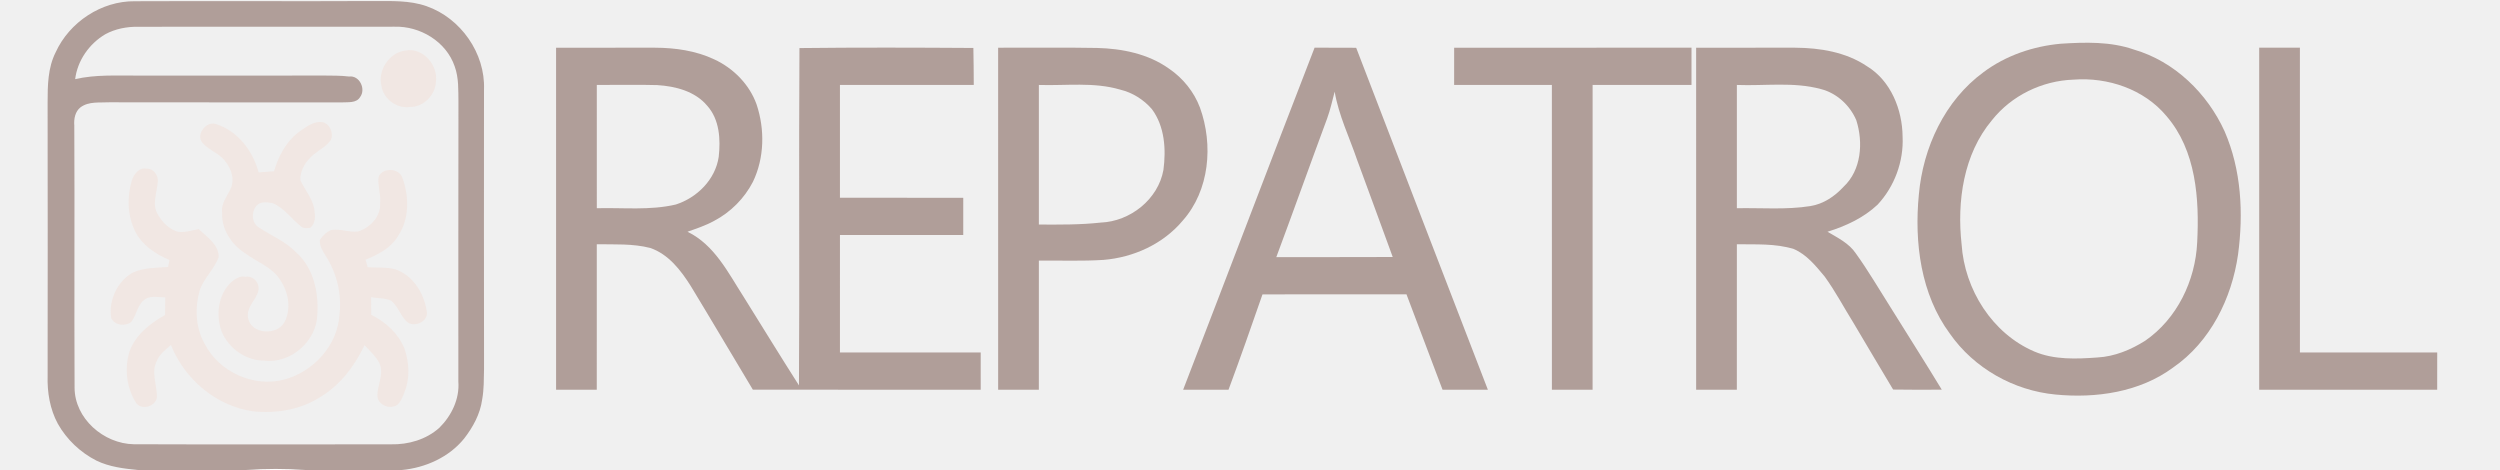
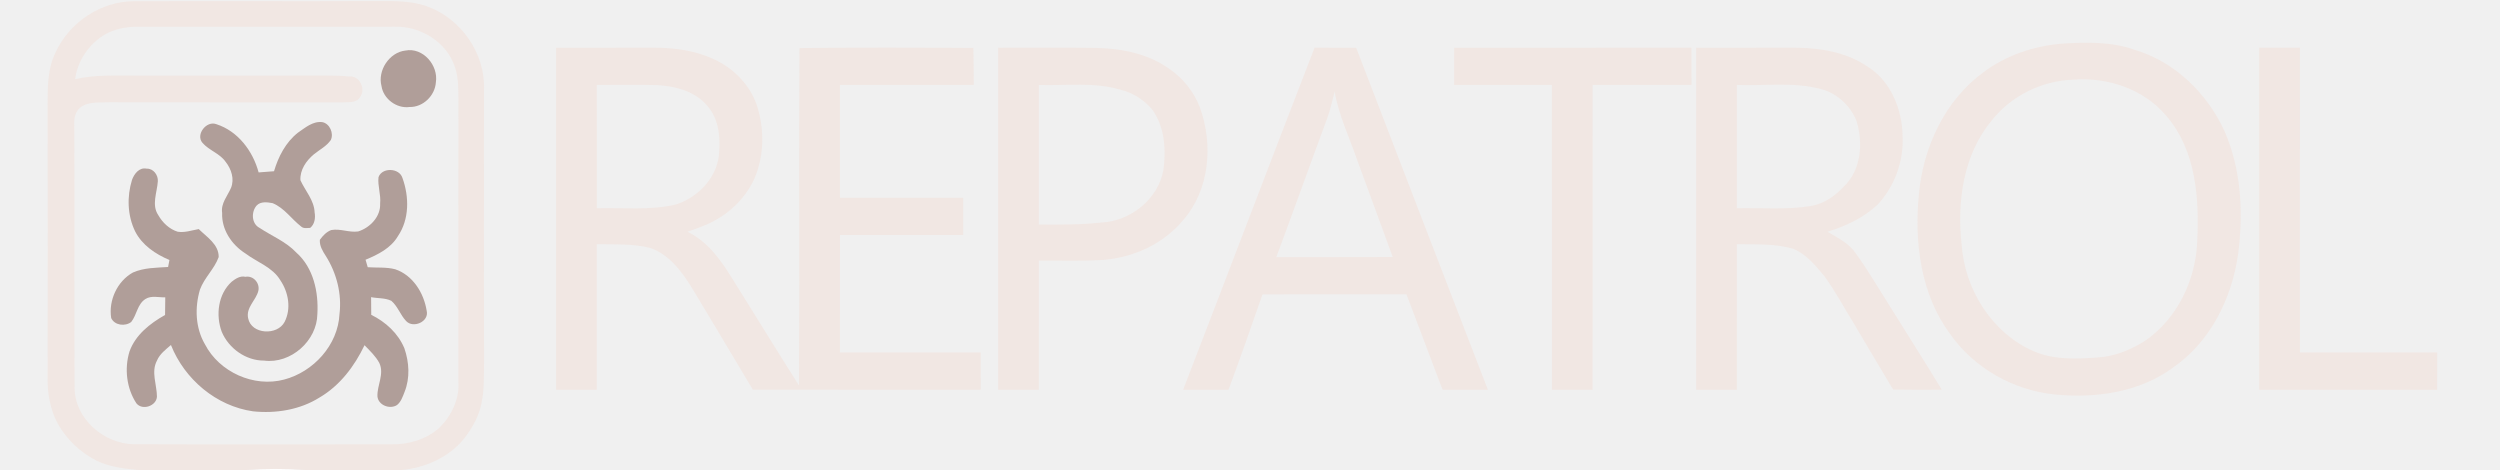
<svg xmlns="http://www.w3.org/2000/svg" width="2149pt" height="404pt" viewBox="0 0 2149 404" version="1.1">
  <g id="#ffffffff">
    <path fill="#ffffff" opacity="1.00" d=" M 211.49 404.00 C 228.48 402.79 245.52 402.79 262.51 404.00 L 211.49 404.00 Z" />
  </g>
+   <g id="#f1e7e3ff">
+     <path fill="#f1e7e3" opacity="1.00" d=" M 47.87 44.93 C 59.66 18.97 87.34 0.70 115.97 1.07 C 184.31 0.76 252.66 1.24 321.00 0.89 C 336.28 0.98 352.03 0.15 366.68 5.32 C 396.01 15.53 417.28 45.81 416.05 76.98 C 416.01 156.99 415.93 237.00 416.08 317.01 C 415.88 325.86 416.06 334.80 414.45 343.54 C 412.75 355.91 406.54 367.23 398.98 376.98 C 385.96 393.05 365.87 402.01 345.56 404.00 L 262.51 404.00 C 245.52 402.79 228.48 402.79 211.49 404.00 L 118.57 404.00 C 106.49 402.84 94.05 401.33 82.99 395.99 C 69.12 388.96 57.35 377.83 49.72 364.27 C 42.92 351.69 40.52 337.21 40.94 323.02 C 41.01 244.68 41.07 166.33 40.92 87.99 C 40.93 73.48 41.12 58.18 47.87 44.93 M 90.53 29.43 C 76.74 37.57 66.55 52.03 64.61 68.04 C 82.10 63.97 100.19 65.08 118.00 64.97 C 171.34 65.01 224.67 65.05 278.01 64.93 C 285.34 65.04 292.74 64.87 300.05 65.78 C 309.11 64.60 314.76 76.68 309.52 83.47 C 306.35 88.76 299.18 87.71 294.03 88.02 C 227.35 87.99 160.67 88.05 93.99 87.93 C 85.70 88.40 76.38 86.96 69.23 92.23 C 64.53 95.83 63.39 102.39 63.87 107.97 C 64.25 182.99 63.75 258.02 64.10 333.03 C 64.05 359.71 89.10 381.46 115.02 381.87 C 188.68 382.15 262.35 381.99 336.02 381.94 C 351.03 382.28 366.38 377.86 377.70 367.68 C 388.11 357.38 395.16 342.94 394.00 328.02 C 394.07 248.01 393.88 168.00 394.08 88.00 C 393.93 77.63 394.46 66.98 390.85 57.06 C 383.53 35.67 361.10 22.28 339.02 22.95 C 265.67 23.07 192.32 22.94 118.98 23.01 C 109.18 22.85 99.19 24.72 90.53 29.43 Z" />
+     <path fill="#f1e7e3" opacity="1.00" d=" M 1771.44 37.58 C 1792.44 36.25 1814.12 35.59 1834.30 42.60 C 1869.18 52.74 1897.33 80.12 1912.23 112.81 C 1926.68 146.00 1928.58 183.37 1923.81 218.87 C 1918.41 256.62 1899.93 293.94 1867.97 315.95 C 1839.28 337.16 1801.71 342.53 1766.98 339.15 C 1731.02 335.78 1696.85 316.54 1676.13 286.85 C 1651.04 252.92 1645.46 208.42 1649.43 167.41 C 1652.99 126.85 1671.69 86.46 1705.04 62.04 C 1724.22 47.69 1747.70 39.74 1771.44 37.58 M 1782.41 68.46 C 1755.44 69.36 1729.12 82.09 1712.31 103.29 C 1687.76 132.52 1682.11 173.10 1686.19 209.96 C 1688.71 248.82 1712.54 286.78 1748.86 302.23 C 1765.90 309.44 1785.01 308.59 1803.07 307.28 C 1817.75 306.45 1831.64 300.69 1843.96 292.93 C 1871.39 274.03 1887.13 241.34 1888.70 208.47 C 1890.63 171.16 1887.89 129.37 1862.27 99.74 C 1843.07 76.67 1811.84 66.20 1782.41 68.46 Z" />
+     <path fill="#f1e7e3" opacity="1.00" d=" M 478.00 41.01 C 506.34 41.02 534.67 40.93 563.01 41.00 C 580.41 41.07 598.12 43.56 613.99 51.04 C 630.40 58.64 644.18 72.53 650.33 89.68 C 657.54 111.18 657.13 135.69 647.23 156.28 C 639.88 170.49 628.08 182.42 613.90 189.84 C 606.64 193.85 598.75 196.45 590.97 199.21 C 614.17 210.48 625.83 234.26 639.09 254.93 C 654.99 280.38 670.65 305.98 686.79 331.28 C 687.43 234.63 686.56 137.97 687.21 41.32 C 737.04 40.74 786.88 40.89 836.71 41.22 C 836.94 51.81 836.99 62.40 837.05 72.99 C 798.70 73.05 760.36 72.95 722.01 73.01 C 721.98 105.34 721.98 137.67 722.01 169.99 C 757.34 170.04 792.68 169.95 828.02 170.01 C 827.97 180.67 827.96 191.33 828.01 201.99 C 792.68 202.04 757.35 201.95 722.02 202.01 C 721.98 235.67 721.98 269.33 722.01 302.99 C 762.35 303.05 802.68 302.95 843.02 303.01 C 842.97 313.67 842.96 324.33 843.01 334.99 C 777.72 334.97 712.43 335.07 647.14 334.94 C 629.33 305.37 611.84 275.59 593.91 246.08 C 585.37 232.49 574.69 218.48 558.89 213.13 C 543.92 209.31 528.30 210.20 513.00 209.96 C 512.96 251.64 513.04 293.33 512.99 335.03 C 501.32 334.97 489.67 334.97 478.01 335.03 C 477.98 237.02 478.00 139.01 478.00 41.01 M 513.01 73.02 C 512.98 108.34 512.98 143.66 513.02 178.98 C 535.62 178.40 558.69 181.03 580.93 175.80 C 599.23 169.92 614.89 154.38 617.80 134.90 C 619.51 119.91 618.56 102.79 607.99 90.99 C 597.53 78.39 580.63 74.12 564.97 73.15 C 547.65 72.65 530.33 73.11 513.01 73.02 Z" />
+     <path fill="#f1e7e3" opacity="1.00" d=" M 858.00 41.01 C 886.32 41.13 914.65 40.68 942.97 41.22 C 964.62 41.74 987.03 46.25 1004.95 59.06 C 1016.94 67.22 1026.41 78.97 1031.52 92.58 C 1043.03 124.50 1039.78 163.62 1016.65 189.67 C 999.85 209.76 974.41 221.30 948.56 223.41 C 930.06 224.58 911.52 223.85 893.01 224.00 C 892.94 261.01 893.05 298.01 892.99 335.01 C 881.32 334.98 869.66 334.98 858.01 335.02 C 857.98 237.01 858.00 139.01 858.00 41.01 M 893.01 73.03 C 892.98 113.02 892.98 153.02 893.01 193.02 C 910.73 193.09 928.51 193.27 946.15 191.33 C 971.50 190.36 995.56 171.40 1000.09 146.05 C 1002.44 128.33 1001.19 108.62 990.17 93.81 C 983.12 85.62 973.50 79.60 962.99 77.06 C 940.28 70.33 916.29 73.78 893.01 73.03 Z" />
+     <path fill="#f1e7e3" opacity="1.00" d=" M 1130.02 40.97 C 1141.93 40.99 1153.84 41.00 1165.77 41.07 C 1203.44 139.08 1241.13 237.08 1278.98 335.02 C 1265.97 335.03 1252.98 335.02 1240.00 334.99 C 1229.59 307.69 1219.33 280.33 1209.01 253.00 C 1167.74 253.03 1126.48 252.91 1085.23 253.06 C 1075.72 280.46 1066.14 307.83 1056.03 335.01 C 1043.02 335.03 1030.02 335.02 1017.03 335.01 C 1054.85 237.06 1092.08 138.88 1130.02 40.97 M 1140.82 101.81 C 1126.10 141.49 1111.89 181.36 1097.11 221.02 C 1130.46 220.95 1163.83 221.11 1197.19 220.92 C 1187.12 193.02 1176.71 165.25 1166.55 137.38 C 1159.92 117.92 1150.75 99.21 1147.28 78.81 C 1145.23 86.50 1143.56 94.32 1140.82 101.81 Z" />
+     <path fill="#f1e7e3" opacity="1.00" d=" M 1249.99 41.01 C 1318.00 40.99 1386.01 40.99 1454.03 41.00 C 1453.96 51.67 1453.95 62.33 1454.01 72.99 C 1425.67 73.04 1397.34 72.96 1369.01 73.01 C 1368.96 160.35 1369.03 247.69 1368.99 335.03 C 1357.32 334.98 1345.66 334.98 1334.01 335.02 C 1333.96 247.68 1334.03 160.34 1333.99 73.01 C 1305.98 72.96 1277.97 73.04 1249.97 73.00 C 1250.01 62.33 1250.02 51.67 1249.99 41.01 Z" />
+     <path fill="#f1e7e3" opacity="1.00" d=" M 1458.00 41.01 C 1486.33 41.02 1514.67 40.94 1543.01 41.00 C 1564.49 41.12 1586.87 44.76 1604.98 57.02 C 1625.40 69.48 1635.26 94.27 1635.47 117.45 C 1636.49 138.78 1628.51 160.36 1613.95 175.95 C 1601.92 187.29 1586.55 194.37 1570.90 199.22 C 1579.66 204.38 1589.46 209.12 1595.28 217.84 C 1605.98 232.70 1615.18 248.56 1625.00 264.00 C 1639.68 287.68 1654.71 311.14 1669.15 334.96 C 1655.20 335.08 1641.26 335.05 1627.33 334.86 C 1616.02 315.78 1604.52 296.82 1593.32 277.68 C 1584.99 264.34 1577.68 250.34 1568.40 237.62 C 1560.82 228.55 1553.03 218.83 1541.92 214.05 C 1526.11 209.16 1509.32 210.23 1493.01 209.96 C 1492.95 251.65 1493.04 293.34 1492.99 335.03 C 1481.31 334.97 1469.66 334.97 1458.01 335.03 C 1457.98 237.02 1458.00 139.01 1458.00 41.01 M 1493.01 73.03 C 1492.98 108.34 1492.98 143.66 1493.01 178.98 C 1514.02 178.57 1535.25 180.46 1556.12 177.16 C 1567.36 175.38 1577.06 168.86 1584.64 160.63 C 1600.08 146.29 1601.77 122.38 1595.66 103.31 C 1590.19 90.50 1578.96 80.13 1565.37 76.59 C 1541.85 70.17 1517.05 73.98 1493.01 73.03 Z" />
+     <path fill="#f1e7e3" opacity="1.00" d=" M 1942.00 40.98 C 1953.65 41.02 1965.31 41.02 1976.99 40.98 C 1977.03 128.32 1976.96 215.66 1977.01 302.99 C 2016.35 303.04 2055.69 302.95 2095.03 303.01 C 2094.96 313.67 2094.94 324.33 2095.01 334.99 C 2044.01 335.01 1993.00 335.01 1942.00 334.99 C 1941.99 236.98 1941.99 138.98 1942.00 40.98 Z" />
+   </g>
  <g id="#b09e99ff">
-     <path fill="#b09e99" opacity="1.00" d=" M 47.87 44.93 C 59.66 18.97 87.34 0.70 115.97 1.07 C 184.31 0.76 252.66 1.24 321.00 0.89 C 336.28 0.98 352.03 0.15 366.68 5.32 C 396.01 15.53 417.28 45.81 416.05 76.98 C 416.01 156.99 415.93 237.00 416.08 317.01 C 415.88 325.86 416.06 334.80 414.45 343.54 C 412.75 355.91 406.54 367.23 398.98 376.98 C 385.96 393.05 365.87 402.01 345.56 404.00 L 262.51 404.00 C 245.52 402.79 228.48 402.79 211.49 404.00 L 118.57 404.00 C 106.49 402.84 94.05 401.33 82.99 395.99 C 69.12 388.96 57.35 377.83 49.72 364.27 C 42.92 351.69 40.52 337.21 40.94 323.02 C 41.01 244.68 41.07 166.33 40.92 87.99 C 40.93 73.48 41.12 58.18 47.87 44.93 M 90.53 29.43 C 76.74 37.57 66.55 52.03 64.61 68.04 C 82.10 63.97 100.19 65.08 118.00 64.97 C 171.34 65.01 224.67 65.05 278.01 64.93 C 285.34 65.04 292.74 64.87 300.05 65.78 C 309.11 64.60 314.76 76.68 309.52 83.47 C 306.35 88.76 299.18 87.71 294.03 88.02 C 227.35 87.99 160.67 88.05 93.99 87.93 C 85.70 88.40 76.38 86.96 69.23 92.23 C 64.53 95.83 63.39 102.39 63.87 107.97 C 64.25 182.99 63.75 258.02 64.10 333.03 C 64.05 359.71 89.10 381.46 115.02 381.87 C 188.68 382.15 262.35 381.99 336.02 381.94 C 351.03 382.28 366.38 377.86 377.70 367.68 C 388.11 357.38 395.16 342.94 394.00 328.02 C 394.07 248.01 393.88 168.00 394.08 88.00 C 393.93 77.63 394.46 66.98 390.85 57.06 C 383.53 35.67 361.10 22.28 339.02 22.95 C 265.67 23.07 192.32 22.94 118.98 23.01 C 109.18 22.85 99.19 24.72 90.53 29.43 Z" />
-     <path fill="#b09e99" opacity="1.00" d=" M 1771.44 37.58 C 1792.44 36.25 1814.12 35.59 1834.30 42.60 C 1869.18 52.74 1897.33 80.12 1912.23 112.81 C 1926.68 146.00 1928.58 183.37 1923.81 218.87 C 1918.41 256.62 1899.93 293.94 1867.97 315.95 C 1839.28 337.16 1801.71 342.53 1766.98 339.15 C 1731.02 335.78 1696.85 316.54 1676.13 286.85 C 1651.04 252.92 1645.46 208.42 1649.43 167.41 C 1652.99 126.85 1671.69 86.46 1705.04 62.04 C 1724.22 47.69 1747.70 39.74 1771.44 37.58 M 1782.41 68.46 C 1755.44 69.36 1729.12 82.09 1712.31 103.29 C 1687.76 132.52 1682.11 173.10 1686.19 209.96 C 1688.71 248.82 1712.54 286.78 1748.86 302.23 C 1765.90 309.44 1785.01 308.59 1803.07 307.28 C 1817.75 306.45 1831.64 300.69 1843.96 292.93 C 1871.39 274.03 1887.13 241.34 1888.70 208.47 C 1890.63 171.16 1887.89 129.37 1862.27 99.74 C 1843.07 76.67 1811.84 66.20 1782.41 68.46 Z" />
-     <path fill="#b09e99" opacity="1.00" d=" M 478.00 41.01 C 506.34 41.02 534.67 40.93 563.01 41.00 C 580.41 41.07 598.12 43.56 613.99 51.04 C 630.40 58.64 644.18 72.53 650.33 89.68 C 657.54 111.18 657.13 135.69 647.23 156.28 C 639.88 170.49 628.08 182.42 613.90 189.84 C 606.64 193.85 598.75 196.45 590.97 199.21 C 614.17 210.48 625.83 234.26 639.09 254.93 C 654.99 280.38 670.65 305.98 686.79 331.28 C 687.43 234.63 686.56 137.97 687.21 41.32 C 737.04 40.74 786.88 40.89 836.71 41.22 C 836.94 51.81 836.99 62.40 837.05 72.99 C 798.70 73.05 760.36 72.95 722.01 73.01 C 721.98 105.34 721.98 137.67 722.01 169.99 C 757.34 170.04 792.68 169.95 828.02 170.01 C 827.97 180.67 827.96 191.33 828.01 201.99 C 792.68 202.04 757.35 201.95 722.02 202.01 C 721.98 235.67 721.98 269.33 722.01 302.99 C 762.35 303.05 802.68 302.95 843.02 303.01 C 842.97 313.67 842.96 324.33 843.01 334.99 C 777.72 334.97 712.43 335.07 647.14 334.94 C 629.33 305.37 611.84 275.59 593.91 246.08 C 585.37 232.49 574.69 218.48 558.89 213.13 C 543.92 209.31 528.30 210.20 513.00 209.96 C 512.96 251.64 513.04 293.33 512.99 335.03 C 501.32 334.97 489.67 334.97 478.01 335.03 C 477.98 237.02 478.00 139.01 478.00 41.01 M 513.01 73.02 C 512.98 108.34 512.98 143.66 513.02 178.98 C 535.62 178.40 558.69 181.03 580.93 175.80 C 599.23 169.92 614.89 154.38 617.80 134.90 C 619.51 119.91 618.56 102.79 607.99 90.99 C 597.53 78.39 580.63 74.12 564.97 73.15 C 547.65 72.65 530.33 73.11 513.01 73.02 Z" />
-     <path fill="#b09e99" opacity="1.00" d=" M 858.00 41.01 C 886.32 41.13 914.65 40.68 942.97 41.22 C 964.62 41.74 987.03 46.25 1004.95 59.06 C 1016.94 67.22 1026.41 78.97 1031.52 92.58 C 1043.03 124.50 1039.78 163.62 1016.65 189.67 C 999.85 209.76 974.41 221.30 948.56 223.41 C 930.06 224.58 911.52 223.85 893.01 224.00 C 892.94 261.01 893.05 298.01 892.99 335.01 C 881.32 334.98 869.66 334.98 858.01 335.02 C 857.98 237.01 858.00 139.01 858.00 41.01 M 893.01 73.03 C 892.98 113.02 892.98 153.02 893.01 193.02 C 910.73 193.09 928.51 193.27 946.15 191.33 C 971.50 190.36 995.56 171.40 1000.09 146.05 C 1002.44 128.33 1001.19 108.62 990.17 93.81 C 983.12 85.62 973.50 79.60 962.99 77.06 C 940.28 70.33 916.29 73.78 893.01 73.03 Z" />
-     <path fill="#b09e99" opacity="1.00" d=" M 1130.02 40.97 C 1141.93 40.99 1153.84 41.00 1165.77 41.07 C 1203.44 139.08 1241.13 237.08 1278.98 335.02 C 1265.97 335.03 1252.98 335.02 1240.00 334.99 C 1229.59 307.69 1219.33 280.33 1209.01 253.00 C 1167.74 253.03 1126.48 252.91 1085.23 253.06 C 1075.72 280.46 1066.14 307.83 1056.03 335.01 C 1043.02 335.03 1030.02 335.02 1017.03 335.01 C 1054.85 237.06 1092.08 138.88 1130.02 40.97 M 1140.82 101.81 C 1126.10 141.49 1111.89 181.36 1097.11 221.02 C 1130.46 220.95 1163.83 221.11 1197.19 220.92 C 1187.12 193.02 1176.71 165.25 1166.55 137.38 C 1159.92 117.92 1150.75 99.21 1147.28 78.81 C 1145.23 86.50 1143.56 94.32 1140.82 101.81 Z" />
-     <path fill="#b09e99" opacity="1.00" d=" M 1249.99 41.01 C 1318.00 40.99 1386.01 40.99 1454.03 41.00 C 1453.96 51.67 1453.95 62.33 1454.01 72.99 C 1425.67 73.04 1397.34 72.96 1369.01 73.01 C 1368.96 160.35 1369.03 247.69 1368.99 335.03 C 1357.32 334.98 1345.66 334.98 1334.01 335.02 C 1333.96 247.68 1334.03 160.34 1333.99 73.01 C 1305.98 72.96 1277.97 73.04 1249.97 73.00 C 1250.01 62.33 1250.02 51.67 1249.99 41.01 Z" />
-     <path fill="#b09e99" opacity="1.00" d=" M 1458.00 41.01 C 1486.33 41.02 1514.67 40.94 1543.01 41.00 C 1564.49 41.12 1586.87 44.76 1604.98 57.02 C 1625.40 69.48 1635.26 94.27 1635.47 117.45 C 1636.49 138.78 1628.51 160.36 1613.95 175.95 C 1601.92 187.29 1586.55 194.37 1570.90 199.22 C 1579.66 204.38 1589.46 209.12 1595.28 217.84 C 1605.98 232.70 1615.18 248.56 1625.00 264.00 C 1639.68 287.68 1654.71 311.14 1669.15 334.96 C 1655.20 335.08 1641.26 335.05 1627.33 334.86 C 1616.02 315.78 1604.52 296.82 1593.32 277.68 C 1584.99 264.34 1577.68 250.34 1568.40 237.62 C 1560.82 228.55 1553.03 218.83 1541.92 214.05 C 1526.11 209.16 1509.32 210.23 1493.01 209.96 C 1492.95 251.65 1493.04 293.34 1492.99 335.03 C 1481.31 334.97 1469.66 334.97 1458.01 335.03 C 1457.98 237.02 1458.00 139.01 1458.00 41.01 M 1493.01 73.03 C 1492.98 108.34 1492.98 143.66 1493.01 178.98 C 1514.02 178.57 1535.25 180.46 1556.12 177.16 C 1567.36 175.38 1577.06 168.86 1584.64 160.63 C 1600.08 146.29 1601.77 122.38 1595.66 103.31 C 1590.19 90.50 1578.96 80.13 1565.37 76.59 C 1541.85 70.17 1517.05 73.98 1493.01 73.03 Z" />
-     <path fill="#b09e99" opacity="1.00" d=" M 1942.00 40.98 C 1953.65 41.02 1965.31 41.02 1976.99 40.98 C 1977.03 128.32 1976.96 215.66 1977.01 302.99 C 2016.35 303.04 2055.69 302.95 2095.03 303.01 C 2094.96 313.67 2094.94 324.33 2095.01 334.99 C 2044.01 335.01 1993.00 335.01 1942.00 334.99 C 1941.99 236.98 1941.99 138.98 1942.00 40.98 Z" />
-   </g>
-   <g id="#f1e7e3ff">
-     <path fill="#f1e7e3" opacity="1.00" d=" M 348.45 43.46 C 363.64 40.49 377.00 56.24 374.67 70.82 C 373.90 82.26 363.62 92.30 351.97 91.98 C 341.00 93.49 329.59 85.02 327.95 74.03 C 324.38 60.63 334.64 45.03 348.45 43.46 Z" />
-     <path fill="#f1e7e3" opacity="1.00" d=" M 256.09 114.06 C 262.31 109.83 268.83 104.03 276.98 104.97 C 283.44 106.13 287.11 114.60 284.37 120.35 C 280.67 125.74 274.66 128.69 269.71 132.73 C 263.20 138.20 257.77 146.00 258.24 154.89 C 262.37 164.07 270.08 172.11 270.46 182.68 C 271.30 187.29 270.48 192.78 266.65 195.89 C 264.21 195.92 261.18 196.67 259.10 194.90 C 250.61 188.42 244.54 178.81 234.35 174.63 C 229.92 173.82 224.07 172.96 220.63 176.65 C 215.83 182.05 216.14 192.34 223.08 195.86 C 233.70 202.92 245.91 207.72 254.80 217.19 C 269.48 230.24 273.92 251.09 272.81 269.96 C 272.51 292.91 250.01 312.98 227.02 309.97 C 211.39 310.06 196.69 299.56 190.65 285.32 C 185.25 270.95 187.43 252.80 199.17 242.15 C 202.49 239.56 206.44 236.89 210.96 237.93 C 217.78 236.67 223.60 243.42 222.07 250.01 C 220.06 258.22 211.23 264.30 213.32 273.66 C 216.13 287.59 238.49 288.62 244.67 276.67 C 250.46 265.27 247.99 251.29 241.03 241.00 C 234.33 229.67 221.07 225.46 211.05 217.93 C 199.21 210.45 190.36 197.47 190.95 183.00 C 189.71 174.83 195.53 168.55 198.53 161.59 C 201.74 154.00 198.84 145.22 193.91 139.06 C 188.92 131.88 179.77 129.33 174.12 122.87 C 167.80 115.76 177.58 103.32 186.11 106.79 C 204.60 112.78 217.41 129.90 222.31 148.21 C 226.72 147.90 231.14 147.55 235.55 147.19 C 239.28 134.61 245.60 122.29 256.09 114.06 Z" />
-     <path fill="#f1e7e3" opacity="1.00" d=" M 113.49 154.57 C 115.39 149.40 119.69 143.67 126.03 144.96 C 131.83 144.74 136.10 150.48 135.67 155.97 C 135.02 165.44 130.11 176.26 136.07 184.95 C 139.73 191.41 145.54 196.95 152.72 199.19 C 158.89 200.18 164.86 197.97 170.85 196.92 C 177.70 203.71 188.13 210.04 187.98 220.96 C 184.32 231.18 175.64 238.69 171.90 248.90 C 167.33 264.33 167.90 281.79 176.15 295.91 C 188.46 319.80 218.13 333.23 244.17 326.29 C 269.48 319.66 290.55 296.56 291.83 269.97 C 293.94 252.55 289.35 234.72 280.02 219.97 C 277.34 215.81 274.60 211.35 274.94 206.14 C 277.48 202.68 280.59 199.26 284.73 197.76 C 292.48 196.29 300.16 200.09 307.90 198.95 C 318.06 195.78 327.34 186.16 326.76 174.97 C 327.56 167.35 324.53 159.87 325.36 152.31 C 328.38 143.69 343.29 144.23 345.96 153.00 C 351.78 169.14 352.00 188.41 342.03 203.03 C 336.01 213.32 324.87 218.88 314.23 223.27 C 314.83 225.41 315.45 227.56 316.10 229.70 C 323.91 230.27 331.99 229.45 339.64 231.43 C 354.87 236.50 364.36 251.85 366.77 267.13 C 369.08 276.56 355.11 282.53 349.08 275.94 C 344.13 270.72 341.93 263.31 336.39 258.59 C 331.06 255.95 324.69 256.58 319.00 255.44 C 319.03 259.24 319.09 266.84 319.12 270.63 C 331.46 276.65 342.23 286.53 347.58 299.34 C 351.74 311.33 352.58 324.94 347.78 336.87 C 346.17 340.88 344.77 345.45 341.20 348.21 C 335.09 352.13 325.07 348.30 324.44 340.67 C 324.11 331.06 330.53 321.41 326.04 311.97 C 322.87 306.11 317.93 301.48 313.35 296.74 C 304.74 314.76 292.16 331.49 274.69 341.69 C 257.83 352.30 237.13 355.62 217.53 353.58 C 185.87 349.08 158.67 326.04 146.94 296.57 C 142.40 300.51 137.33 304.24 134.93 309.97 C 129.70 319.72 134.88 330.75 134.91 341.00 C 134.37 349.08 122.36 353.04 117.29 346.74 C 108.76 333.89 106.84 316.91 111.27 302.28 C 116.37 287.84 128.99 278.02 141.88 270.75 C 141.92 266.97 142.02 259.40 142.07 255.61 C 136.45 255.77 130.11 253.80 125.02 257.03 C 117.99 261.50 117.65 270.69 112.79 276.77 C 107.59 280.81 98.46 279.75 95.58 273.38 C 93.19 258.26 100.77 241.71 114.27 234.24 C 123.77 230.06 134.36 230.17 144.50 229.50 C 144.88 227.49 145.26 225.48 145.65 223.49 C 133.71 218.47 122.16 210.74 116.14 198.86 C 109.51 185.18 109.01 168.98 113.49 154.57 Z" />
+     <path fill="#b09e99" opacity="1.00" d=" M 348.45 43.46 C 363.64 40.49 377.00 56.24 374.67 70.82 C 373.90 82.26 363.62 92.30 351.97 91.98 C 341.00 93.49 329.59 85.02 327.95 74.03 C 324.38 60.63 334.64 45.03 348.45 43.46 Z" />
+     <path fill="#b09e99" opacity="1.00" d=" M 256.09 114.06 C 262.31 109.83 268.83 104.03 276.98 104.97 C 283.44 106.13 287.11 114.60 284.37 120.35 C 280.67 125.74 274.66 128.69 269.71 132.73 C 263.20 138.20 257.77 146.00 258.24 154.89 C 262.37 164.07 270.08 172.11 270.46 182.68 C 271.30 187.29 270.48 192.78 266.65 195.89 C 264.21 195.92 261.18 196.67 259.10 194.90 C 250.61 188.42 244.54 178.81 234.35 174.63 C 229.92 173.82 224.07 172.96 220.63 176.65 C 215.83 182.05 216.14 192.34 223.08 195.86 C 233.70 202.92 245.91 207.72 254.80 217.19 C 269.48 230.24 273.92 251.09 272.81 269.96 C 272.51 292.91 250.01 312.98 227.02 309.97 C 211.39 310.06 196.69 299.56 190.65 285.32 C 185.25 270.95 187.43 252.80 199.17 242.15 C 202.49 239.56 206.44 236.89 210.96 237.93 C 217.78 236.67 223.60 243.42 222.07 250.01 C 220.06 258.22 211.23 264.30 213.32 273.66 C 216.13 287.59 238.49 288.62 244.67 276.67 C 250.46 265.27 247.99 251.29 241.03 241.00 C 234.33 229.67 221.07 225.46 211.05 217.93 C 199.21 210.45 190.36 197.47 190.95 183.00 C 189.71 174.83 195.53 168.55 198.53 161.59 C 201.74 154.00 198.84 145.22 193.91 139.06 C 188.92 131.88 179.77 129.33 174.12 122.87 C 167.80 115.76 177.58 103.32 186.11 106.79 C 204.60 112.78 217.41 129.90 222.31 148.21 C 226.72 147.90 231.14 147.55 235.55 147.19 C 239.28 134.61 245.60 122.29 256.09 114.06 Z" />
+     <path fill="#b09e99" opacity="1.00" d=" M 113.49 154.57 C 115.39 149.40 119.69 143.67 126.03 144.96 C 131.83 144.74 136.10 150.48 135.67 155.97 C 135.02 165.44 130.11 176.26 136.07 184.95 C 139.73 191.41 145.54 196.95 152.72 199.19 C 158.89 200.18 164.86 197.97 170.85 196.92 C 177.70 203.71 188.13 210.04 187.98 220.96 C 184.32 231.18 175.64 238.69 171.90 248.90 C 167.33 264.33 167.90 281.79 176.15 295.91 C 188.46 319.80 218.13 333.23 244.17 326.29 C 269.48 319.66 290.55 296.56 291.83 269.97 C 293.94 252.55 289.35 234.72 280.02 219.97 C 277.34 215.81 274.60 211.35 274.94 206.14 C 277.48 202.68 280.59 199.26 284.73 197.76 C 292.48 196.29 300.16 200.09 307.90 198.95 C 318.06 195.78 327.34 186.16 326.76 174.97 C 327.56 167.35 324.53 159.87 325.36 152.31 C 328.38 143.69 343.29 144.23 345.96 153.00 C 351.78 169.14 352.00 188.41 342.03 203.03 C 336.01 213.32 324.87 218.88 314.23 223.27 C 314.83 225.41 315.45 227.56 316.10 229.70 C 323.91 230.27 331.99 229.45 339.64 231.43 C 354.87 236.50 364.36 251.85 366.77 267.13 C 369.08 276.56 355.11 282.53 349.08 275.94 C 344.13 270.72 341.93 263.31 336.39 258.59 C 331.06 255.95 324.69 256.58 319.00 255.44 C 319.03 259.24 319.09 266.84 319.12 270.63 C 331.46 276.65 342.23 286.53 347.58 299.34 C 351.74 311.33 352.58 324.94 347.78 336.87 C 346.17 340.88 344.77 345.45 341.20 348.21 C 335.09 352.13 325.07 348.30 324.44 340.67 C 324.11 331.06 330.53 321.41 326.04 311.97 C 322.87 306.11 317.93 301.48 313.35 296.74 C 304.74 314.76 292.16 331.49 274.69 341.69 C 257.83 352.30 237.13 355.62 217.53 353.58 C 185.87 349.08 158.67 326.04 146.94 296.57 C 142.40 300.51 137.33 304.24 134.93 309.97 C 129.70 319.72 134.88 330.75 134.91 341.00 C 134.37 349.08 122.36 353.04 117.29 346.74 C 108.76 333.89 106.84 316.91 111.27 302.28 C 116.37 287.84 128.99 278.02 141.88 270.75 C 141.92 266.97 142.02 259.40 142.07 255.61 C 136.45 255.77 130.11 253.80 125.02 257.03 C 117.99 261.50 117.65 270.69 112.79 276.77 C 107.59 280.81 98.46 279.75 95.58 273.38 C 93.19 258.26 100.77 241.71 114.27 234.24 C 123.77 230.06 134.36 230.17 144.50 229.50 C 144.88 227.49 145.26 225.48 145.65 223.49 C 133.71 218.47 122.16 210.74 116.14 198.86 C 109.51 185.18 109.01 168.98 113.49 154.57 Z" />
  </g>
</svg>
